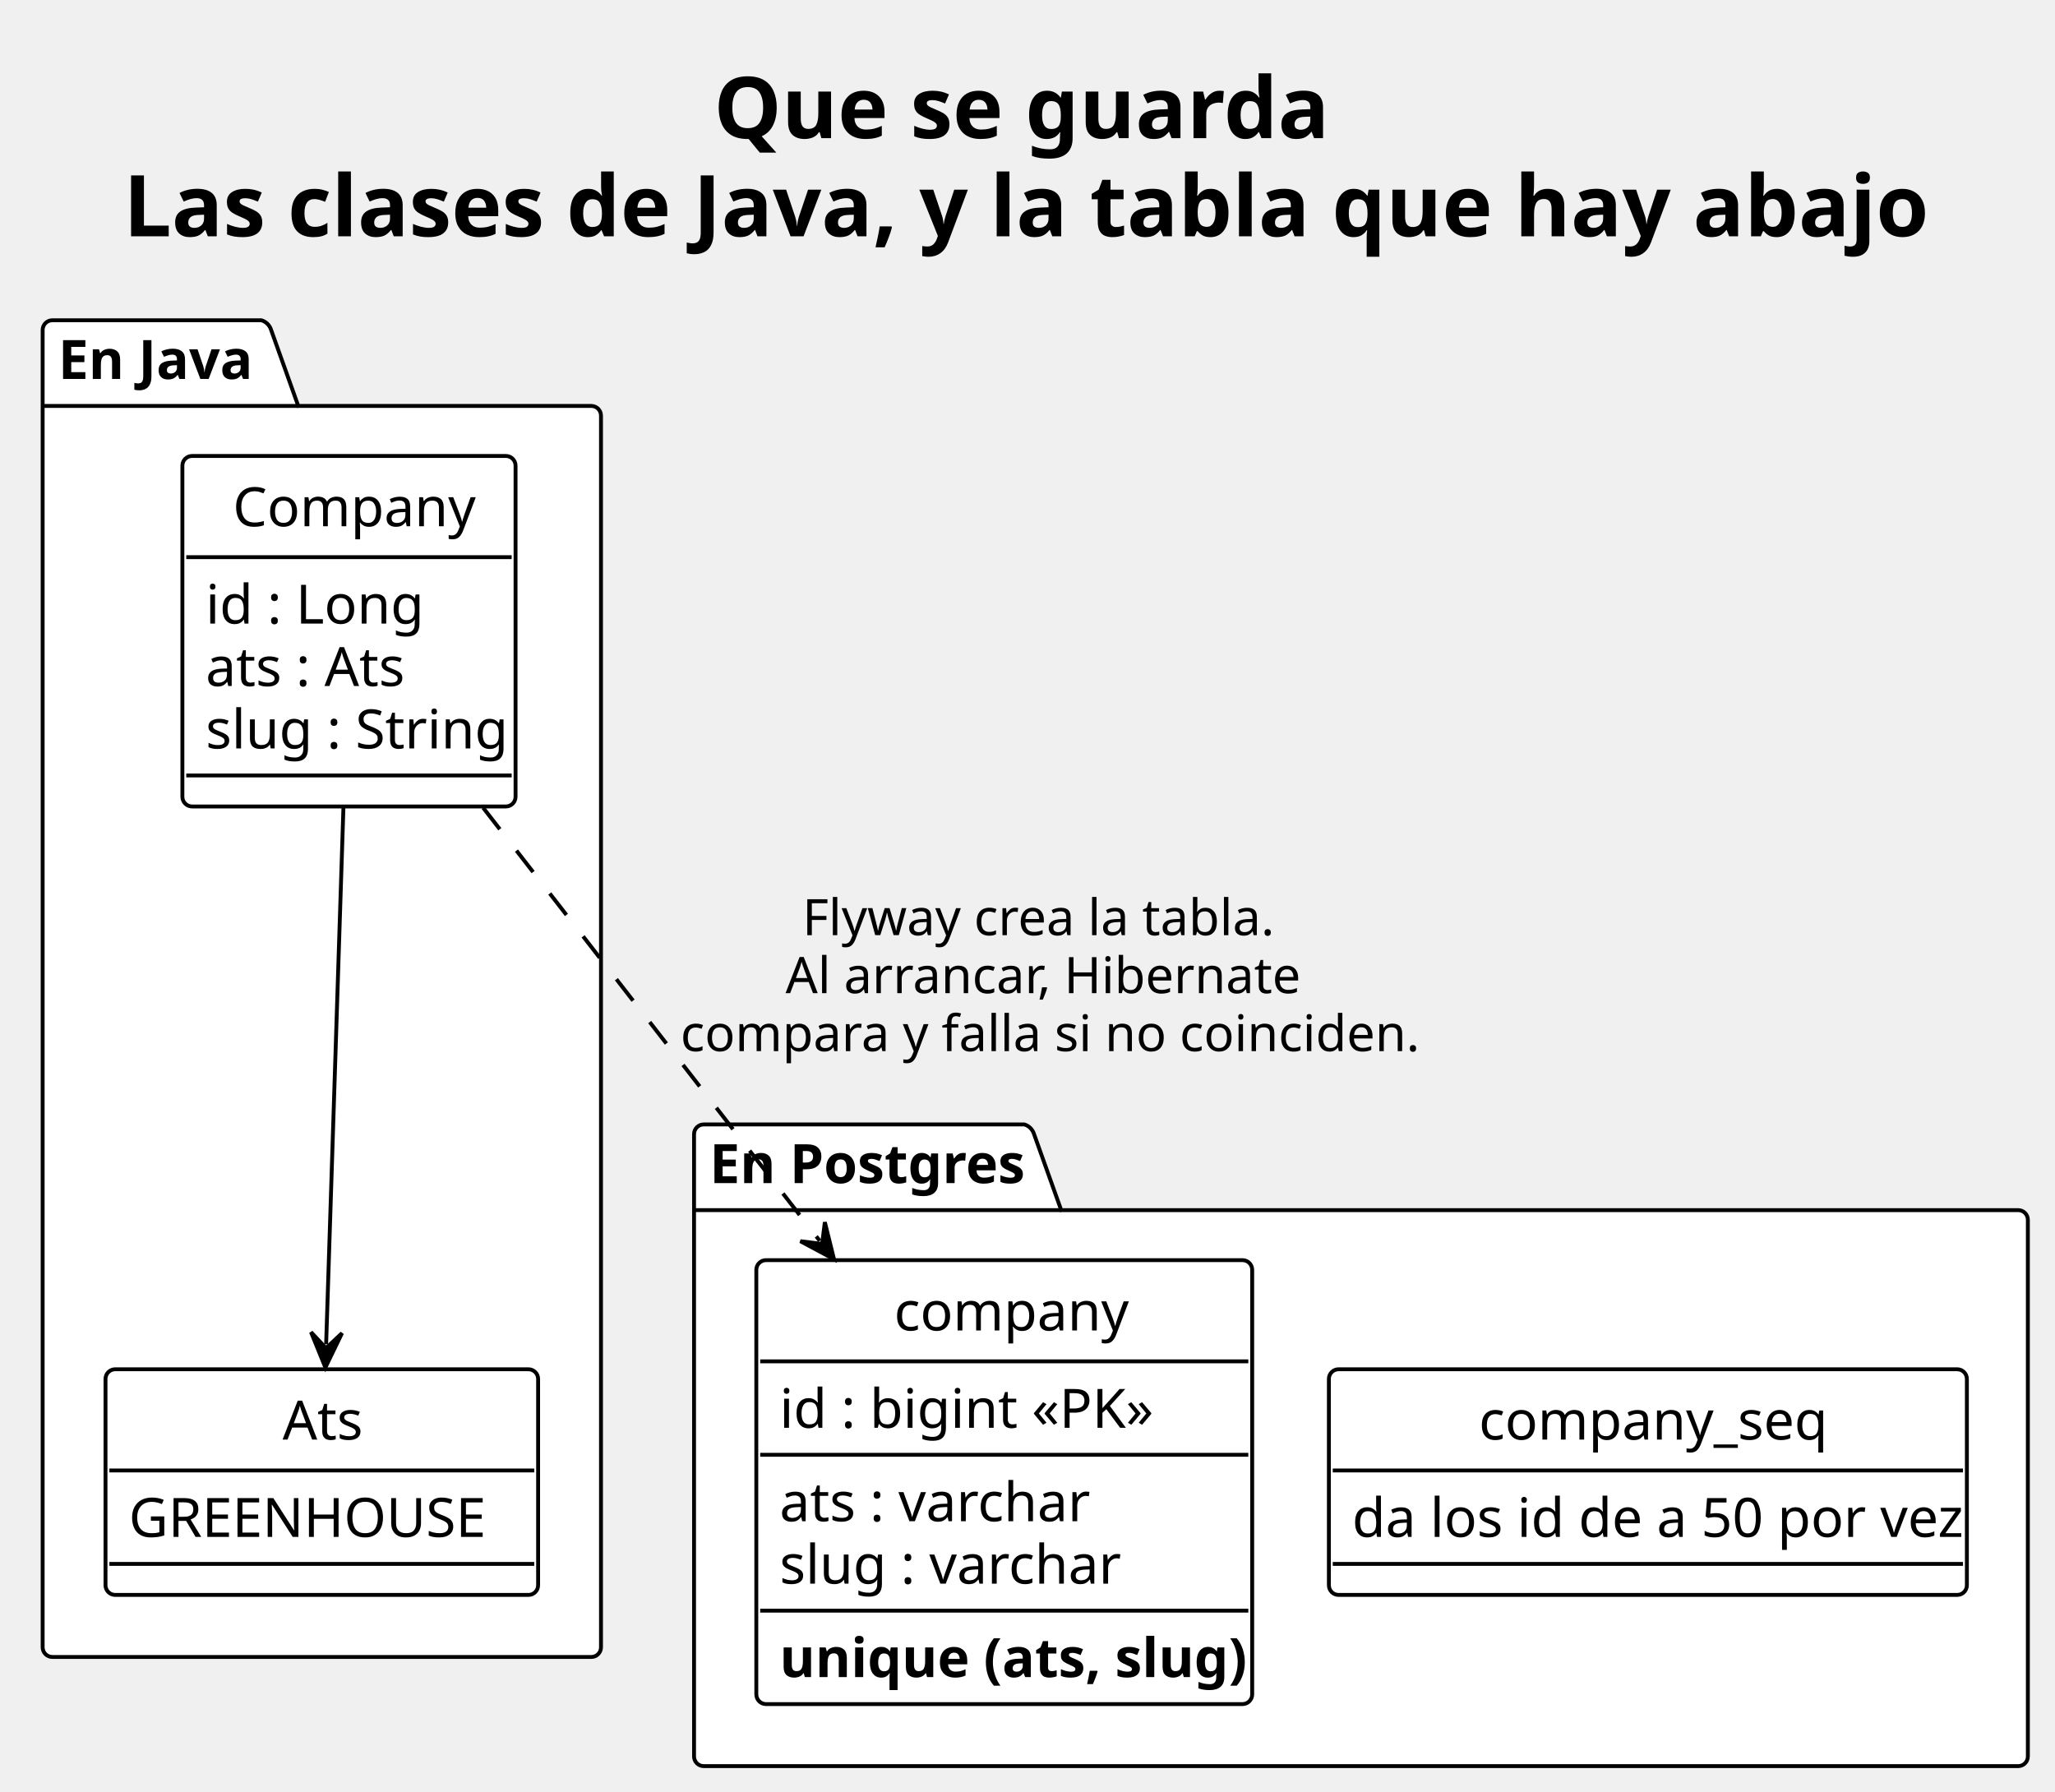
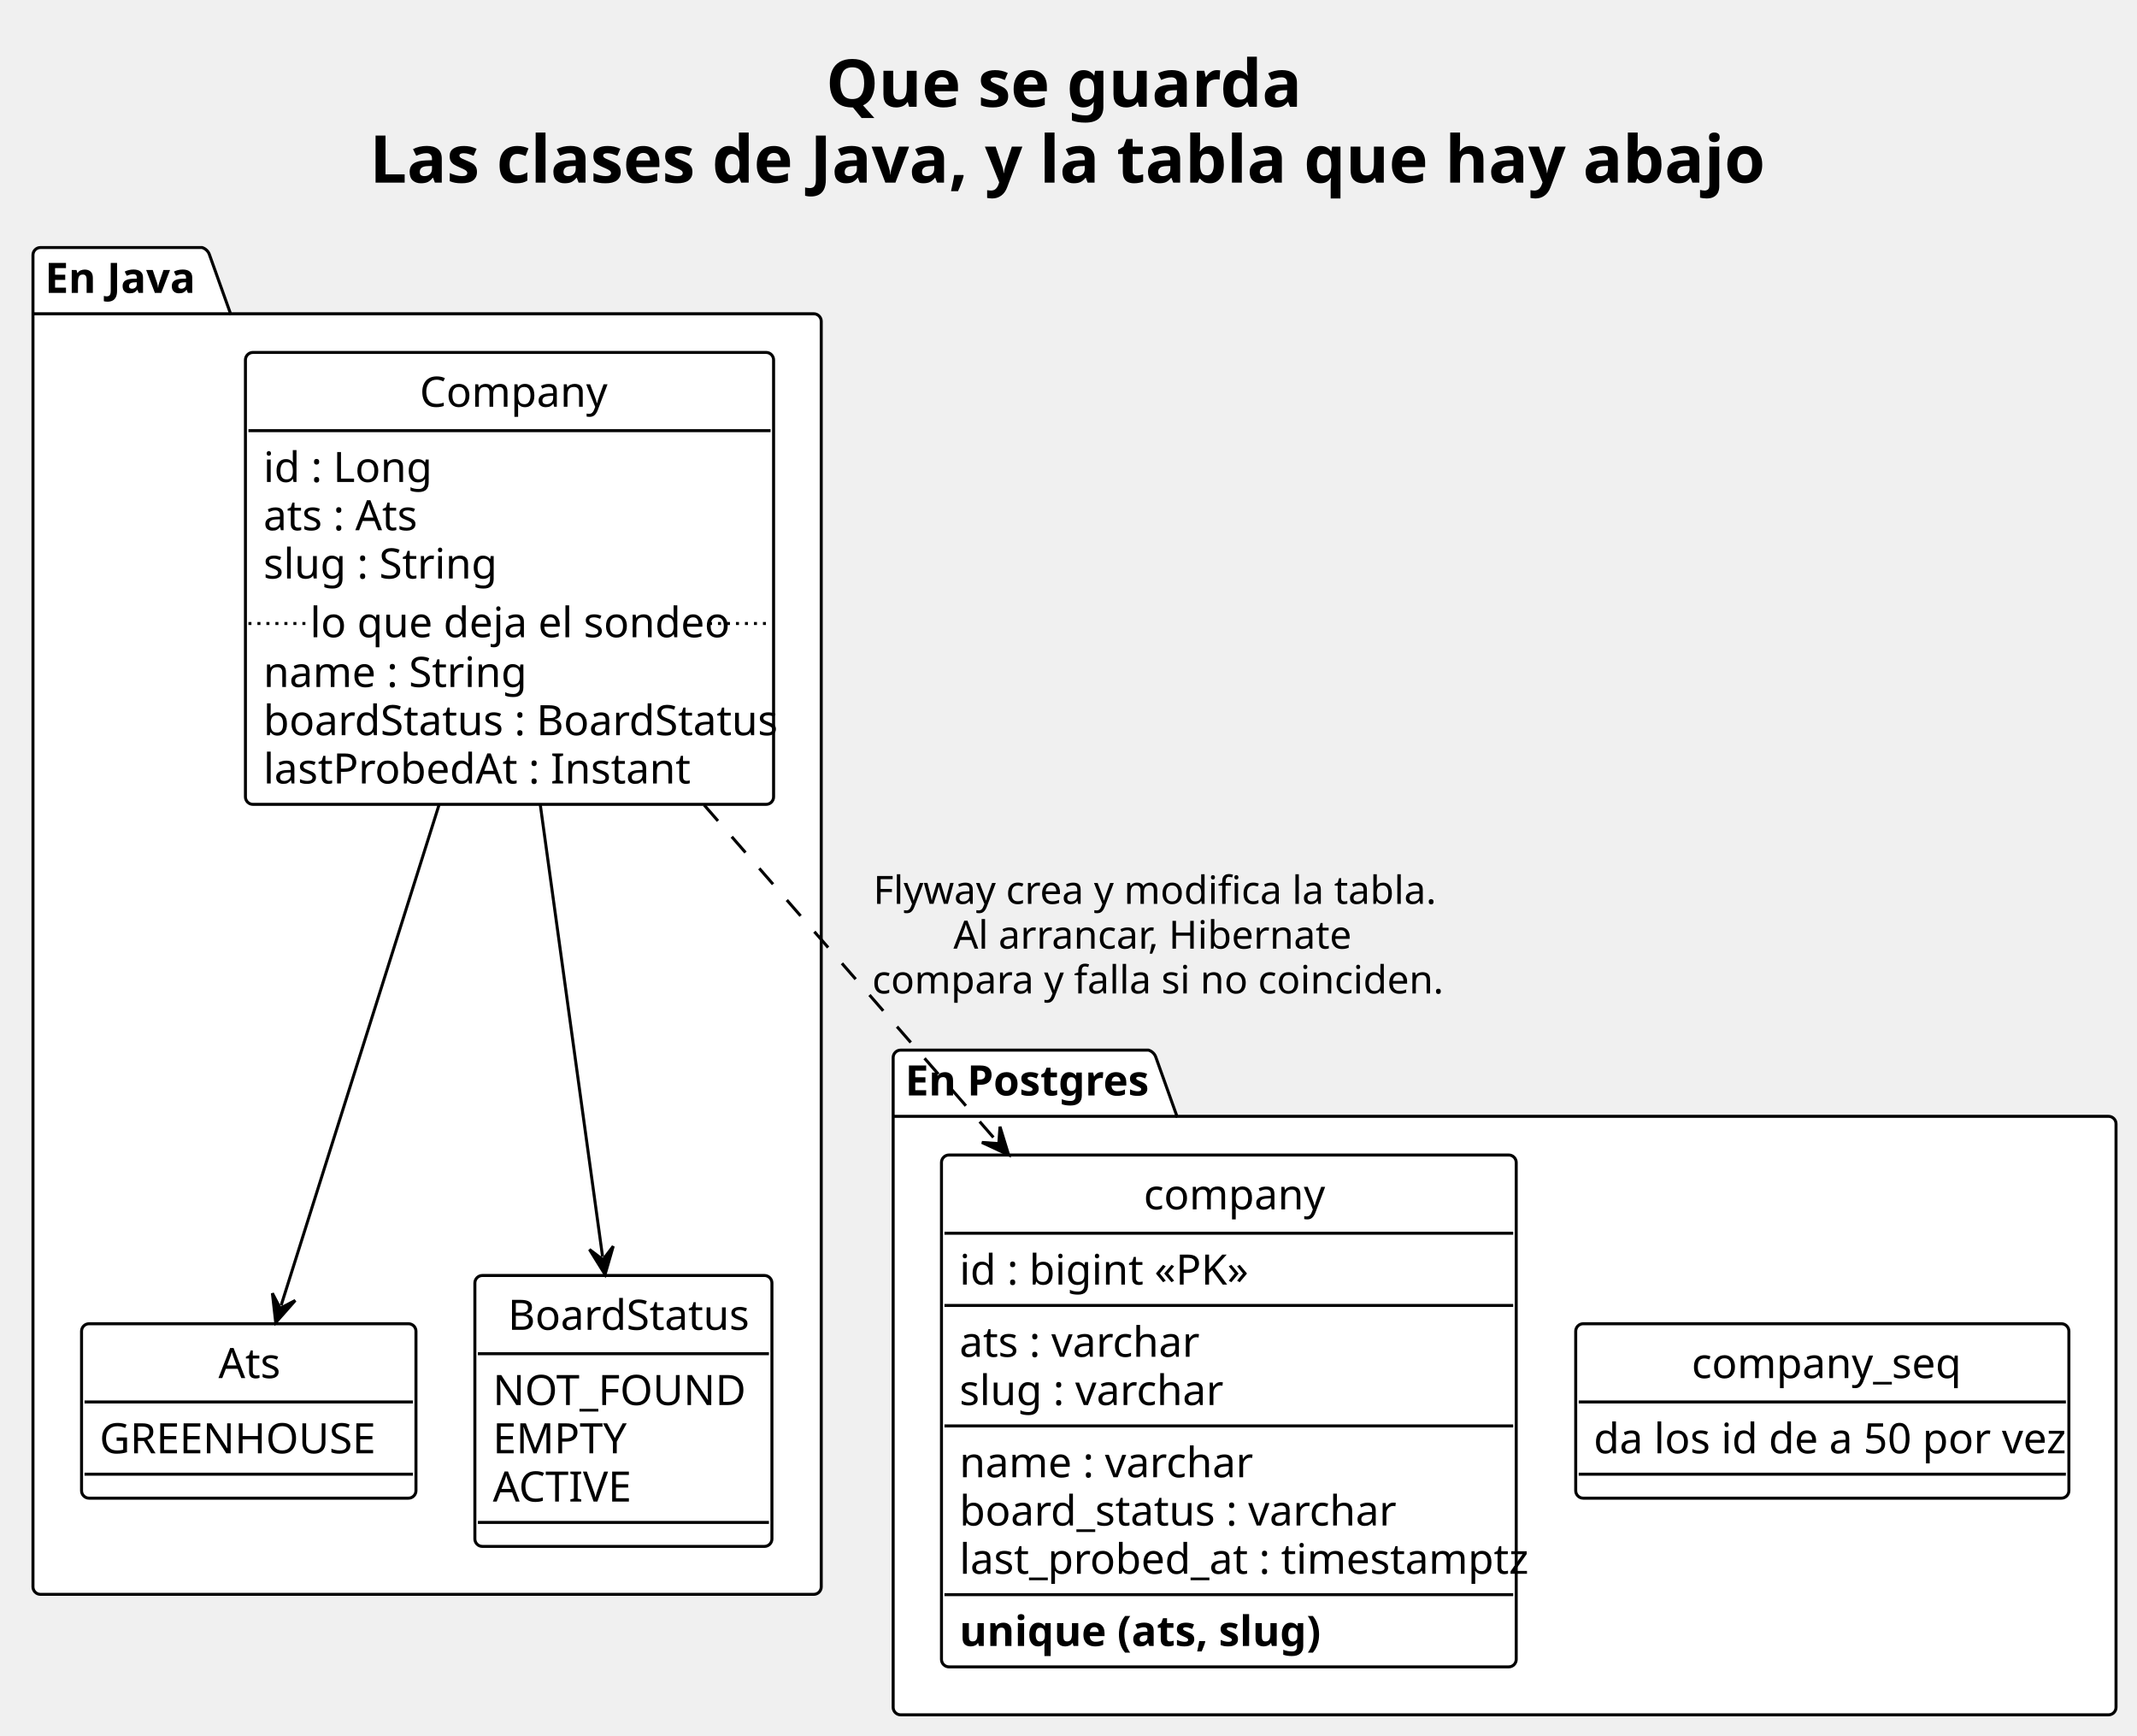
- <svg xmlns="http://www.w3.org/2000/svg" contentStyleType="text/css" data-diagram-type="CLASS" height="462px" preserveAspectRatio="none" style="width:530px;height:462px;background:#FFFFFF;" version="1.1" viewBox="0 0 530 462" width="530px" zoomAndPan="magnify">
+ <svg xmlns="http://www.w3.org/2000/svg" contentStyleType="text/css" data-diagram-type="CLASS" height="579px" preserveAspectRatio="none" style="width:713px;height:579px;background:#FFFFFF;" version="1.1" viewBox="0 0 713 579" width="713px" zoomAndPan="magnify">
  <defs />
  <g>
    <g class="title" data-source-line="2">
-       <text fill="#000000" font-family="Verdana" font-size="22" font-weight="bold" lengthAdjust="spacing" textLength="152.829" x="184.085" y="35.636">Que se guarda</text>
-       <text fill="#000000" font-family="Verdana" font-size="22" font-weight="bold" lengthAdjust="spacing" textLength="457.349" x="31.826" y="60.934">Las clases de Java, y la tabla que hay abajo</text>
+       <text fill="#000000" font-family="Verdana" font-size="22" font-weight="bold" lengthAdjust="spacing" textLength="152.829" x="275.585" y="35.636">Que se guarda</text>
+       <text fill="#000000" font-family="Verdana" font-size="22" font-weight="bold" lengthAdjust="spacing" textLength="457.349" x="123.326" y="60.934">Las clases de Java, y la tabla que hay abajo</text>
    </g>
    <g class="cluster" data-qualified-name="En Java" data-source-line="9" id="ent0002">
-       <path d="M13.5,82.596 L67.424,82.596 A3.75,3.75 0 0 1 69.924,85.096 L76.924,104.694 L152.5,104.694 A2.5,2.5 0 0 1 155,107.194 L155,424.836 A2.5,2.5 0 0 1 152.5,427.336 L13.5,427.336 A2.5,2.5 0 0 1 11,424.836 L11,85.096 A2.5,2.5 0 0 1 13.5,82.596" fill="#FFFFFF" style="stroke:#000000;stroke-width:1;" />
+       <path d="M13.5,82.596 L67.424,82.596 A3.75,3.75 0 0 1 69.924,85.096 L76.924,104.694 L271.5,104.694 A2.5,2.5 0 0 1 274,107.194 L274,529.476 A2.5,2.5 0 0 1 271.5,531.976 L13.5,531.976 A2.5,2.5 0 0 1 11,529.476 L11,85.096 A2.5,2.5 0 0 1 13.5,82.596" fill="#FFFFFF" style="stroke:#000000;stroke-width:1;" />
      <line style="stroke:#000000;stroke-width:1;" x1="11" x2="76.924" y1="104.694" y2="104.694" />
      <text fill="#000000" font-family="Verdana" font-size="14" font-weight="bold" lengthAdjust="spacing" textLength="52.924" x="15" y="97.728">En Java</text>
    </g>
-     <g class="cluster" data-qualified-name="En Postgres" data-source-line="24" id="ent0006">
-       <path d="M181.5,289.996 L264.19,289.996 A3.75,3.75 0 0 1 266.69,292.496 L273.69,312.094 L520.5,312.094 A2.5,2.5 0 0 1 523,314.594 L523,452.986 A2.5,2.5 0 0 1 520.5,455.486 L181.5,455.486 A2.5,2.5 0 0 1 179,452.986 L179,292.496 A2.5,2.5 0 0 1 181.5,289.996" fill="#FFFFFF" style="stroke:#000000;stroke-width:1;" />
-       <line style="stroke:#000000;stroke-width:1;" x1="179" x2="273.69" y1="312.094" y2="312.094" />
-       <text fill="#000000" font-family="Verdana" font-size="14" font-weight="bold" lengthAdjust="spacing" textLength="81.689" x="183" y="305.127">En Postgres</text>
+     <g class="cluster" data-qualified-name="En Postgres" data-source-line="35" id="ent0008">
+       <path d="M300.5,350.386 L383.19,350.386 A3.75,3.75 0 0 1 385.69,352.886 L392.69,372.484 L703.5,372.484 A2.5,2.5 0 0 1 706,374.984 L706,569.676 A2.5,2.5 0 0 1 703.5,572.176 L300.5,572.176 A2.5,2.5 0 0 1 298,569.676 L298,352.886 A2.5,2.5 0 0 1 300.5,350.386" fill="#FFFFFF" style="stroke:#000000;stroke-width:1;" />
+       <line style="stroke:#000000;stroke-width:1;" x1="298" x2="392.69" y1="372.484" y2="372.484" />
+       <text fill="#000000" font-family="Verdana" font-size="14" font-weight="bold" lengthAdjust="spacing" textLength="81.689" x="302" y="365.517">En Postgres</text>
    </g>
    <g class="entity" data-qualified-name="En Java.Company" data-source-line="11" id="ent0003">
-       <rect fill="#FFFFFF" height="90.394" rx="2.5" ry="2.5" style="stroke:#000000;stroke-width:1;" width="85.924" x="47.04" y="117.596" />
-       <text fill="#000000" font-family="Verdana" font-size="14" lengthAdjust="spacing" textLength="59.917" x="60.043" y="135.727">Company</text>
-       <line style="stroke:#000000;stroke-width:1;" x1="48.04" x2="131.964" y1="143.694" y2="143.694" />
-       <text fill="#000000" font-family="Verdana" font-size="14" lengthAdjust="spacing" textLength="53.71" x="53.04" y="160.826">id : Long</text>
-       <text fill="#000000" font-family="Verdana" font-size="14" lengthAdjust="spacing" textLength="50.572" x="53.04" y="176.925">ats : Ats</text>
-       <text fill="#000000" font-family="Verdana" font-size="14" lengthAdjust="spacing" textLength="73.924" x="53.04" y="193.023">slug : String</text>
-       <line style="stroke:#000000;stroke-width:1;" x1="48.04" x2="131.964" y1="199.99" y2="199.99" />
+       <rect fill="#FFFFFF" height="150.789" rx="2.5" ry="2.5" style="stroke:#000000;stroke-width:1;" width="176.213" x="81.89" y="117.596" />
+       <text fill="#000000" font-family="Verdana" font-size="14" lengthAdjust="spacing" textLength="59.917" x="140.038" y="135.727">Company</text>
+       <line style="stroke:#000000;stroke-width:1;" x1="82.89" x2="257.103" y1="143.694" y2="143.694" />
+       <text fill="#000000" font-family="Verdana" font-size="14" lengthAdjust="spacing" textLength="53.71" x="87.89" y="160.826">id : Long</text>
+       <text fill="#000000" font-family="Verdana" font-size="14" lengthAdjust="spacing" textLength="50.572" x="87.89" y="176.925">ats : Ats</text>
+       <text fill="#000000" font-family="Verdana" font-size="14" lengthAdjust="spacing" textLength="73.924" x="87.89" y="193.023">slug : String</text>
+       <text fill="#000000" font-family="Verdana" font-size="14" lengthAdjust="spacing" textLength="83.262" x="87.89" y="229.221">name : String</text>
+       <text fill="#000000" font-family="Verdana" font-size="14" lengthAdjust="spacing" textLength="164.213" x="87.89" y="245.319">boardStatus : BoardStatus</text>
+       <text fill="#000000" font-family="Verdana" font-size="14" lengthAdjust="spacing" textLength="133.855" x="87.89" y="261.418">lastProbedAt : Instant</text>
+       <line style="stroke:#000000;stroke-width:1;stroke-dasharray:1,2;" x1="82.89" x2="103.442" y1="208.04" y2="208.04" />
+       <text fill="#000000" font-family="Verdana" font-size="14" lengthAdjust="spacing" textLength="133.109" x="103.442" y="212.622">lo que deja el sondeo</text>
+       <line style="stroke:#000000;stroke-width:1;stroke-dasharray:1,2;" x1="236.551" x2="257.103" y1="208.04" y2="208.04" />
    </g>
-     <g class="entity" data-qualified-name="En Java.Ats" data-source-line="17" id="ent0004">
-       <rect fill="#FFFFFF" height="58.197" rx="2.5" ry="2.5" style="stroke:#000000;stroke-width:1;" width="111.572" x="27.21" y="353.136" />
-       <text fill="#000000" font-family="Verdana" font-size="14" lengthAdjust="spacing" textLength="20.227" x="72.882" y="371.267">Ats</text>
-       <line style="stroke:#000000;stroke-width:1;" x1="28.21" x2="137.782" y1="379.234" y2="379.234" />
-       <text fill="#000000" font-family="Verdana" font-size="14" lengthAdjust="spacing" textLength="99.572" x="33.21" y="396.366">GREENHOUSE</text>
-       <line style="stroke:#000000;stroke-width:1;" x1="28.21" x2="137.782" y1="403.333" y2="403.333" />
+     <g class="entity" data-qualified-name="En Java.Ats" data-source-line="21" id="ent0004">
+       <rect fill="#FFFFFF" height="58.197" rx="2.5" ry="2.5" style="stroke:#000000;stroke-width:1;" width="111.572" x="27.21" y="441.686" />
+       <text fill="#000000" font-family="Verdana" font-size="14" lengthAdjust="spacing" textLength="20.227" x="72.882" y="459.817">Ats</text>
+       <line style="stroke:#000000;stroke-width:1;" x1="28.21" x2="137.782" y1="467.784" y2="467.784" />
+       <text fill="#000000" font-family="Verdana" font-size="14" lengthAdjust="spacing" textLength="99.572" x="33.21" y="484.916">GREENHOUSE</text>
+       <line style="stroke:#000000;stroke-width:1;" x1="28.21" x2="137.782" y1="491.883" y2="491.883" />
    </g>
-     <g class="entity" data-qualified-name="En Postgres.t" data-source-line="26" id="ent0007">
-       <rect fill="#FFFFFF" height="114.493" rx="2.5" ry="2.5" style="stroke:#000000;stroke-width:1;" width="127.89" x="195.06" y="324.996" />
-       <text fill="#000000" font-family="Verdana" font-size="14" lengthAdjust="spacing" textLength="56.807" x="230.601" y="343.127">company</text>
-       <line style="stroke:#000000;stroke-width:1;" x1="196.06" x2="321.95" y1="351.094" y2="351.094" />
-       <text fill="#000000" font-family="Verdana" font-size="14" lengthAdjust="spacing" textLength="98.061" x="201.06" y="368.226">id : bigint  «PK»</text>
-       <line style="stroke:#000000;stroke-width:1;" x1="196.06" x2="321.95" y1="375.193" y2="375.193" />
-       <text fill="#000000" font-family="Verdana" font-size="14" lengthAdjust="spacing" textLength="77.027" x="201.06" y="392.325">ats : varchar</text>
-       <text fill="#000000" font-family="Verdana" font-size="14" lengthAdjust="spacing" textLength="84.034" x="201.06" y="408.423">slug : varchar</text>
-       <line style="stroke:#000000;stroke-width:1;" x1="196.06" x2="321.95" y1="415.39" y2="415.39" />
-       <text fill="#000000" font-family="Verdana" font-size="14" font-weight="bold" lengthAdjust="spacing" textLength="115.89" x="201.06" y="432.522">unique (ats, slug)</text>
+     <g class="entity" data-qualified-name="En Java.BoardStatus" data-source-line="25" id="ent0005">
+       <rect fill="#FFFFFF" height="90.394" rx="2.5" ry="2.5" style="stroke:#000000;stroke-width:1;" width="99.11" x="158.44" y="425.586" />
+       <text fill="#000000" font-family="Verdana" font-size="14" lengthAdjust="spacing" textLength="77.048" x="169.471" y="443.717">BoardStatus</text>
+       <line style="stroke:#000000;stroke-width:1;" x1="159.44" x2="256.55" y1="451.684" y2="451.684" />
+       <text fill="#000000" font-family="Verdana" font-size="14" lengthAdjust="spacing" textLength="87.11" x="164.44" y="468.816">NOT_FOUND</text>
+       <text fill="#000000" font-family="Verdana" font-size="14" lengthAdjust="spacing" textLength="48.227" x="164.44" y="484.915">EMPTY</text>
+       <text fill="#000000" font-family="Verdana" font-size="14" lengthAdjust="spacing" textLength="50.565" x="164.44" y="501.013">ACTIVE</text>
+       <line style="stroke:#000000;stroke-width:1;" x1="159.44" x2="256.55" y1="507.98" y2="507.98" />
    </g>
-     <g class="entity" data-qualified-name="En Postgres.s" data-source-line="35" id="ent0008">
-       <rect fill="#FFFFFF" height="58.197" rx="2.5" ry="2.5" style="stroke:#000000;stroke-width:1;" width="164.544" x="342.73" y="353.136" />
-       <text fill="#000000" font-family="Verdana" font-size="14" lengthAdjust="spacing" textLength="87.165" x="381.42" y="371.267">company_seq</text>
-       <line style="stroke:#000000;stroke-width:1;" x1="343.73" x2="506.274" y1="379.234" y2="379.234" />
-       <text fill="#000000" font-family="Verdana" font-size="14" lengthAdjust="spacing" textLength="152.544" x="348.73" y="396.366">da los id de a 50 por vez</text>
-       <line style="stroke:#000000;stroke-width:1;" x1="343.73" x2="506.274" y1="403.333" y2="403.333" />
+     <g class="entity" data-qualified-name="En Postgres.t" data-source-line="37" id="ent0009">
+       <rect fill="#FFFFFF" height="170.789" rx="2.5" ry="2.5" style="stroke:#000000;stroke-width:1;" width="191.758" x="314.12" y="385.386" />
+       <text fill="#000000" font-family="Verdana" font-size="14" lengthAdjust="spacing" textLength="56.807" x="381.596" y="403.517">company</text>
+       <line style="stroke:#000000;stroke-width:1;" x1="315.12" x2="504.878" y1="411.484" y2="411.484" />
+       <text fill="#000000" font-family="Verdana" font-size="14" lengthAdjust="spacing" textLength="98.061" x="320.12" y="428.616">id : bigint  «PK»</text>
+       <line style="stroke:#000000;stroke-width:1;" x1="315.12" x2="504.878" y1="435.583" y2="435.583" />
+       <text fill="#000000" font-family="Verdana" font-size="14" lengthAdjust="spacing" textLength="77.027" x="320.12" y="452.715">ats : varchar</text>
+       <text fill="#000000" font-family="Verdana" font-size="14" lengthAdjust="spacing" textLength="84.034" x="320.12" y="468.813">slug : varchar</text>
+       <line style="stroke:#000000;stroke-width:1;" x1="315.12" x2="504.878" y1="475.78" y2="475.78" />
+       <text fill="#000000" font-family="Verdana" font-size="14" lengthAdjust="spacing" textLength="93.372" x="320.12" y="492.912">name : varchar</text>
+       <text fill="#000000" font-family="Verdana" font-size="14" lengthAdjust="spacing" textLength="139.296" x="320.12" y="509.011">board_status : varchar</text>
+       <text fill="#000000" font-family="Verdana" font-size="14" lengthAdjust="spacing" textLength="179.758" x="320.12" y="525.109">last_probed_at : timestamptz</text>
+       <line style="stroke:#000000;stroke-width:1;" x1="315.12" x2="504.878" y1="532.076" y2="532.076" />
+       <text fill="#000000" font-family="Verdana" font-size="14" font-weight="bold" lengthAdjust="spacing" textLength="115.89" x="320.12" y="549.208">unique (ats, slug)</text>
    </g>
-     <g class="link" data-entity-1="ent0003" data-entity-2="ent0004" data-link-type="dependency" data-source-line="21" id="lnk5">
-       <path codeLine="21" d="M88.57,208.326 C87.17,251.566 85.292,309.909 84.112,346.689" fill="none" id="Company-to-Ats" style="stroke:#000000;stroke-width:1;" />
-       <polygon fill="#000000" points="83.92,352.686,88.207,343.819,84.08,347.688,80.211,343.562,83.92,352.686" style="stroke:#000000;stroke-width:1;" />
+     <g class="entity" data-qualified-name="En Postgres.s" data-source-line="50" id="ent0010">
+       <rect fill="#FFFFFF" height="58.197" rx="2.5" ry="2.5" style="stroke:#000000;stroke-width:1;" width="164.544" x="525.73" y="441.686" />
+       <text fill="#000000" font-family="Verdana" font-size="14" lengthAdjust="spacing" textLength="87.165" x="564.419" y="459.817">company_seq</text>
+       <line style="stroke:#000000;stroke-width:1;" x1="526.73" x2="689.274" y1="467.784" y2="467.784" />
+       <text fill="#000000" font-family="Verdana" font-size="14" lengthAdjust="spacing" textLength="152.544" x="531.73" y="484.916">da los id de a 50 por vez</text>
+       <line style="stroke:#000000;stroke-width:1;" x1="526.73" x2="689.274" y1="491.883" y2="491.883" />
    </g>
-     <g class="link" data-entity-1="ent0003" data-entity-2="ent0007" data-link-type="dependency" data-source-line="40" id="lnk9">
-       <path codeLine="40" d="M124.61,208.326 C150.78,241.996 183.208,283.729 211.418,320.019" fill="none" id="Company-to-t" style="stroke:#000000;stroke-width:1;stroke-dasharray:7,7;" />
-       <polygon fill="#000000" points="215.1,324.756,212.734,315.195,212.031,320.808,206.418,320.105,215.1,324.756" style="stroke:#000000;stroke-width:1;" />
-       <text fill="#000000" font-family="Verdana" font-size="13" lengthAdjust="spacing" textLength="118.492" x="206.94" y="241.19">Flyway crea la tabla.</text>
-       <text fill="#000000" font-family="Verdana" font-size="13" lengthAdjust="spacing" textLength="127.169" x="202.601" y="256.138">Al arrancar, Hibernate</text>
-       <text fill="#000000" font-family="Verdana" font-size="13" lengthAdjust="spacing" textLength="181.372" x="175.5" y="271.087">compara y falla si no coinciden.</text>
+     <g class="link" data-entity-1="ent0003" data-entity-2="ent0004" data-link-type="dependency" data-source-line="31" id="lnk6">
+       <path codeLine="31" d="M146.46,268.626 C128.49,325.576 106.535,395.184 93.795,435.574" fill="none" id="Company-to-Ats" style="stroke:#000000;stroke-width:1;" />
+       <polygon fill="#000000" points="91.99,441.296,98.512,433.916,93.494,436.527,90.883,431.509,91.99,441.296" style="stroke:#000000;stroke-width:1;" />
+     </g>
+     <g class="link" data-entity-1="ent0003" data-entity-2="ent0005" data-link-type="dependency" data-source-line="32" id="lnk7">
+       <path codeLine="32" d="M180.28,268.626 C187.19,318.716 195.231,377.082 201.051,419.332" fill="none" id="Company-to-BoardStatus" style="stroke:#000000;stroke-width:1;" />
+       <polygon fill="#000000" points="201.87,425.276,204.604,415.814,201.188,420.322,196.679,416.906,201.87,425.276" style="stroke:#000000;stroke-width:1;" />
+     </g>
+     <g class="link" data-entity-1="ent0003" data-entity-2="ent0009" data-link-type="dependency" data-source-line="55" id="lnk11">
+       <path codeLine="55" d="M234.95,268.626 C266.32,304.676 300.171,343.569 332.591,380.829" fill="none" id="Company-to-t" style="stroke:#000000;stroke-width:1;stroke-dasharray:7,7;" />
+       <polygon fill="#000000" points="336.53,385.356,333.64,375.94,333.248,381.584,327.605,381.192,336.53,385.356" style="stroke:#000000;stroke-width:1;" />
+       <text fill="#000000" font-family="Verdana" font-size="13" lengthAdjust="spacing" textLength="180.623" x="291.375" y="301.58">Flyway crea y modifica la tabla.</text>
+       <text fill="#000000" font-family="Verdana" font-size="13" lengthAdjust="spacing" textLength="127.169" x="318.101" y="316.528">Al arrancar, Hibernate</text>
+       <text fill="#000000" font-family="Verdana" font-size="13" lengthAdjust="spacing" textLength="181.372" x="291" y="331.477">compara y falla si no coinciden.</text>
    </g>
  </g>
</svg>
